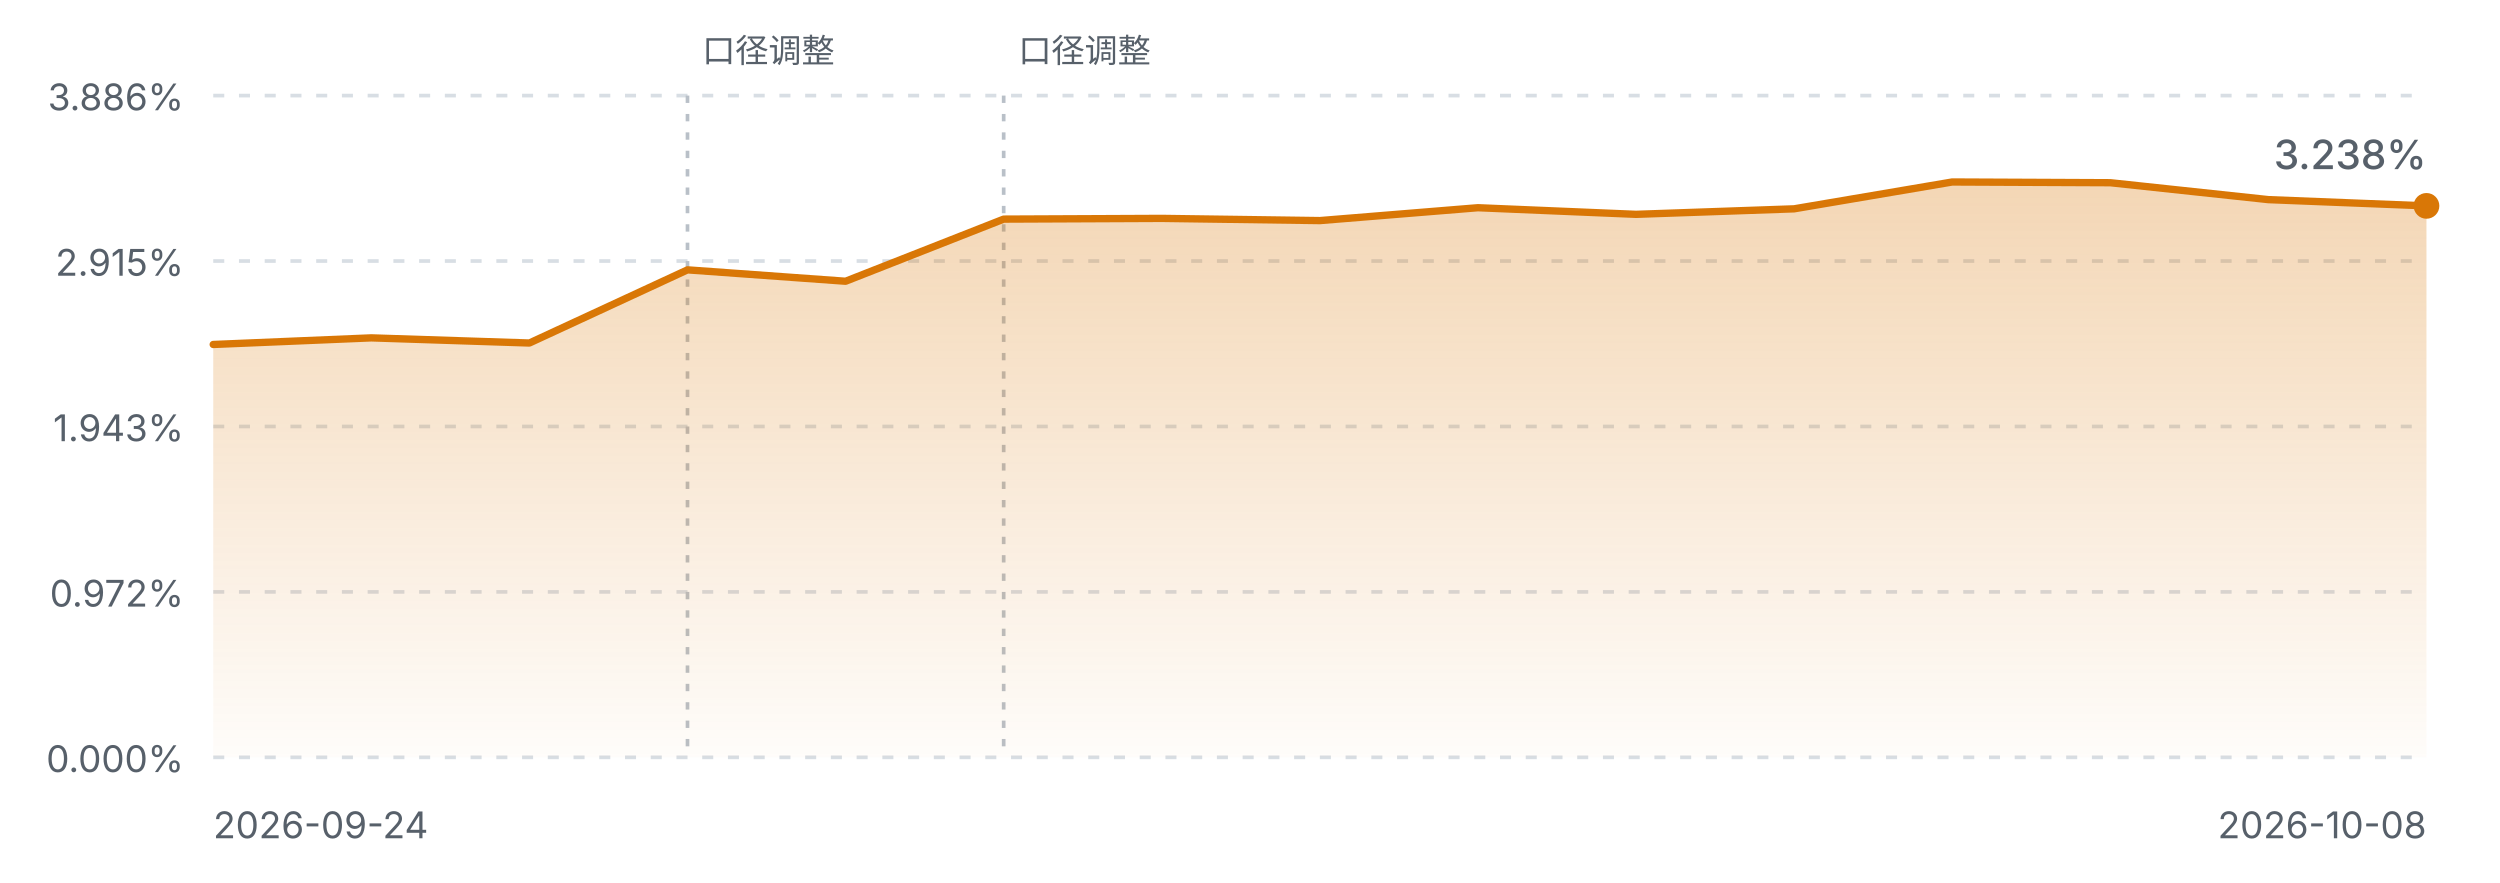
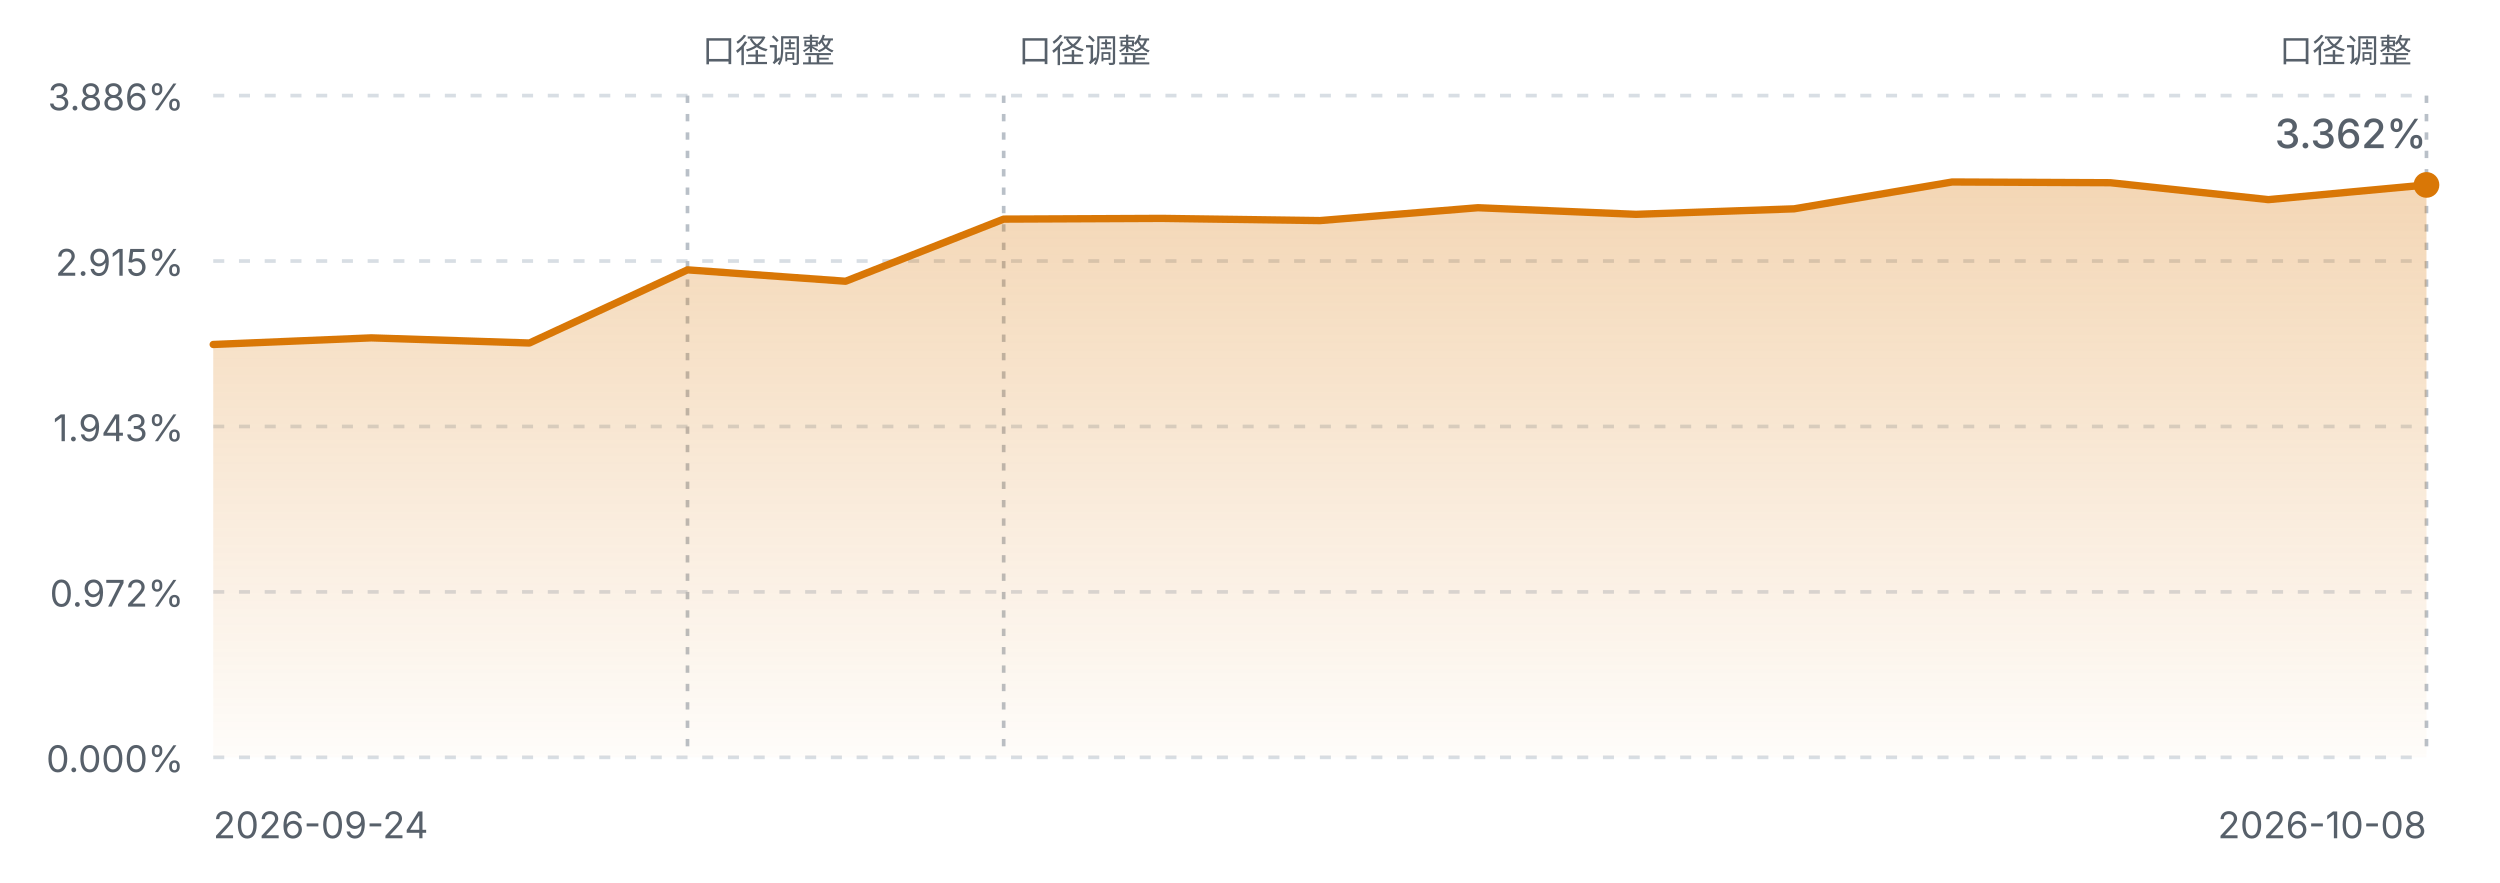
<svg xmlns="http://www.w3.org/2000/svg" viewBox="0 0 680 240" width="680" height="240" role="img" aria-label="FIRE 进度曲线">
  <defs>
    <linearGradient id="fireArea" x1="0" y1="0" x2="0" y2="1">
      <stop offset="0%" stop-color="#d97706" stop-opacity="0.30" />
      <stop offset="100%" stop-color="#d97706" stop-opacity="0.02" />
    </linearGradient>
    <style>
      .fg-muted { fill: #57606a; font-family: ui-sans-serif, system-ui, -apple-system, "Segoe UI", sans-serif; }
      .grid { stroke: #d8dee4; stroke-width: 1; stroke-dasharray: 3 4; }
      .mark { stroke: #b9c0c8; stroke-width: 1; stroke-dasharray: 2 3; }
      .line { fill: none; stroke: #d97706; stroke-width: 2; stroke-linejoin: round; stroke-linecap: round; }
      @media (prefers-color-scheme: dark) {
        .fg-muted { fill: #8b949e; }
        .grid { stroke: #30363d; }
        .mark { stroke: #4d545c; }
        .line { stroke: #f0b429; }
      }
    </style>
  </defs>
  <line class="grid" x1="58" y1="26.0" x2="660" y2="26.0" />
  <text class="fg-muted" x="50" y="30.0" text-anchor="end" font-size="10">3.886%</text>
  <line class="grid" x1="58" y1="71.0" x2="660" y2="71.0" />
  <text class="fg-muted" x="50" y="75.0" text-anchor="end" font-size="10">2.915%</text>
  <line class="grid" x1="58" y1="116.0" x2="660" y2="116.0" />
  <text class="fg-muted" x="50" y="120.0" text-anchor="end" font-size="10">1.943%</text>
  <line class="grid" x1="58" y1="161.0" x2="660" y2="161.0" />
  <text class="fg-muted" x="50" y="165.0" text-anchor="end" font-size="10">0.972%</text>
  <line class="grid" x1="58" y1="206.0" x2="660" y2="206.0" />
  <text class="fg-muted" x="50" y="210.0" text-anchor="end" font-size="10">0.000%</text>
  <line class="mark" x1="187.0" y1="26" x2="187.0" y2="206.0" />
  <text class="fg-muted" x="191.0" y="17" text-anchor="start" font-size="9">口径调整</text>
  <line class="mark" x1="273.0" y1="26" x2="273.0" y2="206.0" />
  <text class="fg-muted" x="277.0" y="17" text-anchor="start" font-size="9">口径调整</text>
-   <path d="M58.0,93.7 L101.0,91.9 L144.0,93.3 L187.0,73.4 L230.0,76.5 L273.0,59.6 L316.0,59.4 L359.0,60.0 L402.0,56.5 L445.0,58.3 L488.0,56.8 L531.0,49.5 L574.0,49.7 L617.0,54.3 L660.0,56.0 L660.0,206.0 L58.0,206.0 Z" fill="url(#fireArea)" />
-   <path d="M58.0,93.7 L101.0,91.9 L144.0,93.3 L187.0,73.4 L230.0,76.5 L273.0,59.6 L316.0,59.4 L359.0,60.0 L402.0,56.5 L445.0,58.3 L488.0,56.8 L531.0,49.5 L574.0,49.7 L617.0,54.3 L660.0,56.0" class="line" />
-   <circle cx="660.0" cy="56.0" r="3.5" fill="#d97706" />
+   <line class="mark" x1="660.0" y1="26" x2="660.0" y2="206.0" />
+   <text class="fg-muted" x="656.0" y="17" text-anchor="end" font-size="9">口径调整</text>
+   <path d="M58.0,93.7 L101.0,91.9 L144.0,93.3 L187.0,73.4 L230.0,76.5 L273.0,59.6 L316.0,59.4 L359.0,60.0 L402.0,56.5 L445.0,58.3 L488.0,56.8 L531.0,49.5 L574.0,49.7 L617.0,54.3 L660.0,50.3 L660.0,206.0 L58.0,206.0 Z" fill="url(#fireArea)" />
+   <path d="M58.0,93.7 L101.0,91.9 L144.0,93.3 L187.0,73.4 L230.0,76.5 L273.0,59.6 L316.0,59.4 L359.0,60.0 L402.0,56.5 L445.0,58.3 L488.0,56.8 L531.0,49.5 L574.0,49.7 L617.0,54.3 L660.0,50.3" class="line" />
+   <circle cx="660.0" cy="50.3" r="3.5" fill="#d97706" />
  <text class="fg-muted" x="58" y="228" font-size="10">2026-09-24</text>
  <text class="fg-muted" x="660" y="228" text-anchor="end" font-size="10">2026-10-08</text>
-   <text class="fg-muted" x="660.0" y="46.0" text-anchor="end" font-size="11" font-weight="500">3.238%</text>
+   <text class="fg-muted" x="660.0" y="40.3" text-anchor="end" font-size="11" font-weight="500">3.362%</text>
</svg>
